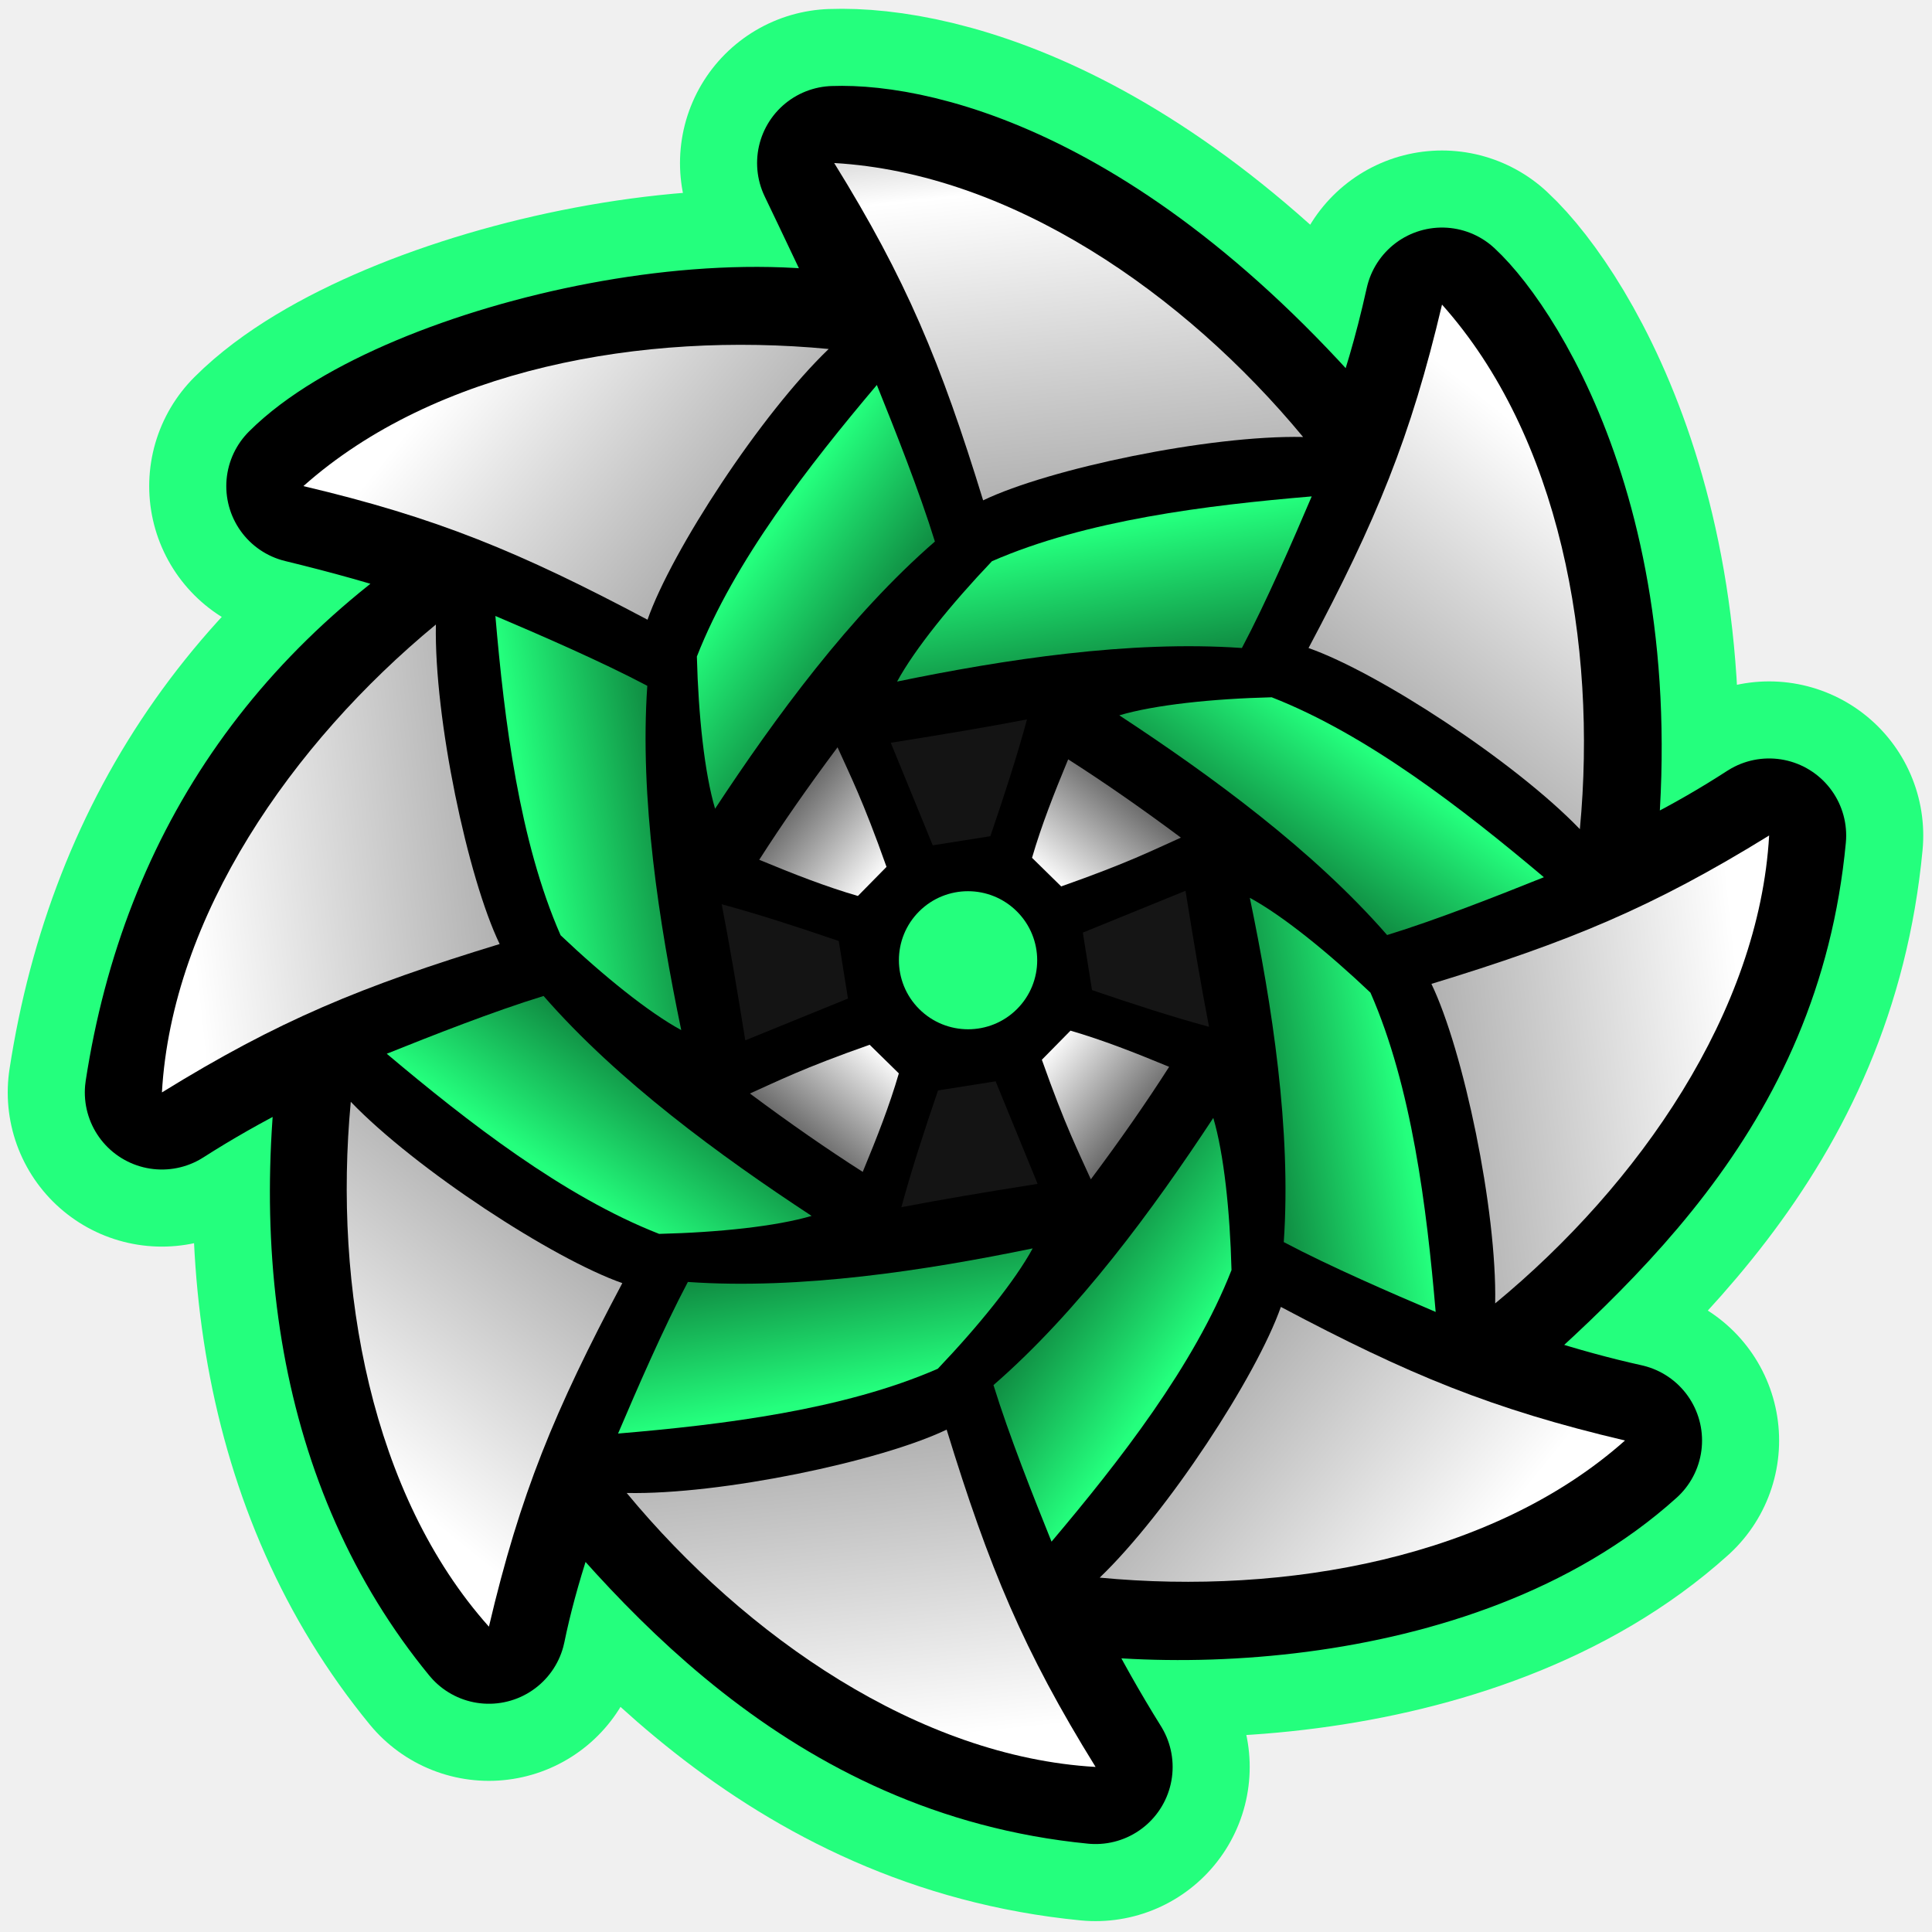
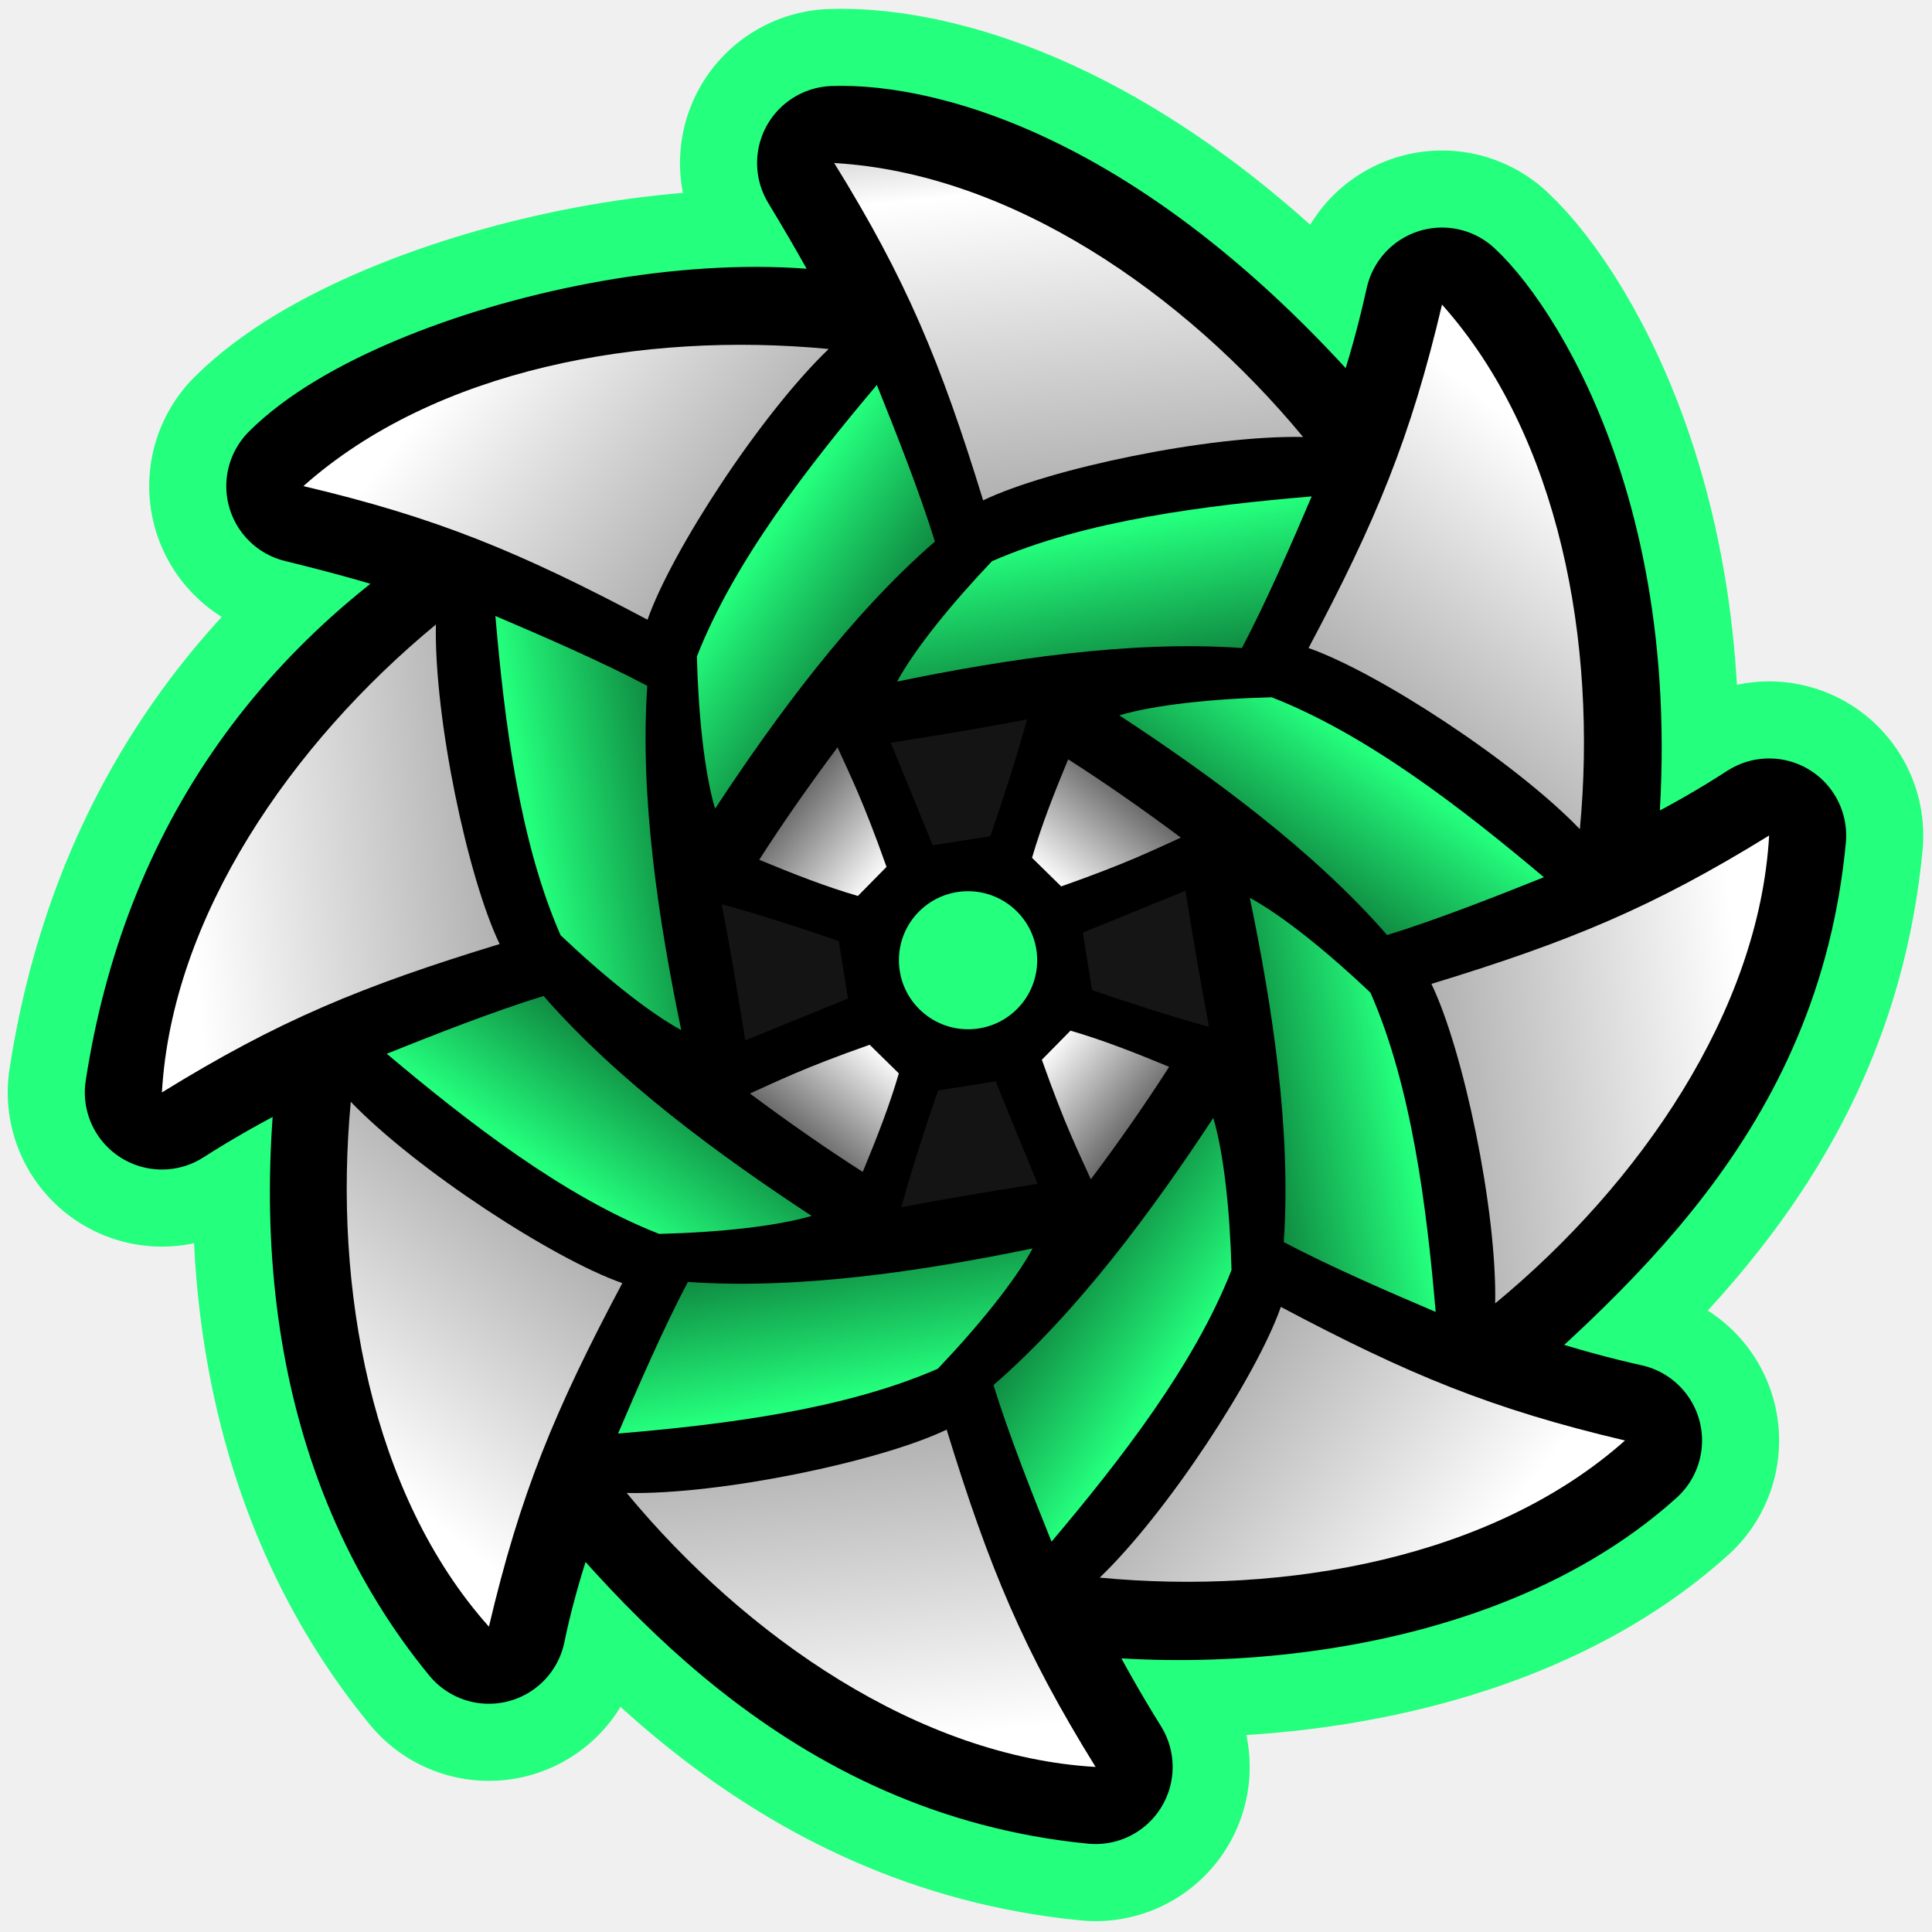
<svg xmlns="http://www.w3.org/2000/svg" xmlns:xlink="http://www.w3.org/1999/xlink" width="564" height="564" viewBox="0 0 149.225 149.225" version="1.1" id="svg1" xml:space="preserve">
  <defs id="defs1">
    <linearGradient id="linearGradient573">
      <stop style="stop-color:#ffffff;stop-opacity:1;" offset="0.253" id="stop572" />
      <stop style="stop-color:#8e8e8e;stop-opacity:1;" offset="1" id="stop573" />
    </linearGradient>
    <linearGradient id="linearGradient566">
      <stop style="stop-color:#ffffff;stop-opacity:1;" offset="0.253" id="stop565" />
      <stop style="stop-color:#242424;stop-opacity:1;" offset="0.911" id="stop566" />
    </linearGradient>
    <linearGradient id="linearGradient547">
      <stop style="stop-color:#24ff7d;stop-opacity:1;" offset="0.393" id="stop547" />
      <stop style="stop-color:#003415;stop-opacity:1;" offset="0.85" id="stop548" />
    </linearGradient>
    <linearGradient xlink:href="#linearGradient573" id="linearGradient528" x1="68.865" y1="38.677" x2="72.808" y2="76.19" gradientUnits="userSpaceOnUse" spreadMethod="repeat" />
    <linearGradient xlink:href="#linearGradient573" id="linearGradient530" x1="68.865" y1="38.677" x2="72.808" y2="76.19" gradientUnits="userSpaceOnUse" />
    <linearGradient xlink:href="#linearGradient573" id="linearGradient532" x1="68.865" y1="38.679" x2="72.808" y2="76.189" gradientUnits="userSpaceOnUse" />
    <linearGradient xlink:href="#linearGradient573" id="linearGradient534" x1="68.865" y1="38.677" x2="72.808" y2="76.19" gradientUnits="userSpaceOnUse" />
    <linearGradient xlink:href="#linearGradient573" id="linearGradient536" x1="68.865" y1="38.677" x2="72.808" y2="76.19" gradientUnits="userSpaceOnUse" />
    <linearGradient xlink:href="#linearGradient573" id="linearGradient538" x1="68.865" y1="38.677" x2="72.808" y2="76.19" gradientUnits="userSpaceOnUse" />
    <linearGradient xlink:href="#linearGradient573" id="linearGradient541" x1="68.865" y1="38.677" x2="72.808" y2="76.19" gradientUnits="userSpaceOnUse" />
    <linearGradient xlink:href="#linearGradient573" id="linearGradient546" gradientUnits="userSpaceOnUse" x1="68.865" y1="38.677" x2="72.808" y2="76.19" />
    <linearGradient xlink:href="#linearGradient547" id="linearGradient548" x1="70.124" y1="56.92" x2="76.077" y2="90.684" gradientUnits="userSpaceOnUse" />
    <linearGradient xlink:href="#linearGradient547" id="linearGradient550" x1="70.124" y1="56.92" x2="76.077" y2="90.684" gradientUnits="userSpaceOnUse" />
    <linearGradient xlink:href="#linearGradient547" id="linearGradient552" x1="70.124" y1="56.92" x2="76.077" y2="90.684" gradientUnits="userSpaceOnUse" />
    <linearGradient xlink:href="#linearGradient547" id="linearGradient554" x1="70.124" y1="56.92" x2="76.077" y2="90.684" gradientUnits="userSpaceOnUse" />
    <linearGradient xlink:href="#linearGradient547" id="linearGradient556" x1="70.124" y1="56.922" x2="76.077" y2="90.682" gradientUnits="userSpaceOnUse" />
    <linearGradient xlink:href="#linearGradient547" id="linearGradient558" x1="70.124" y1="56.92" x2="76.077" y2="90.684" gradientUnits="userSpaceOnUse" />
    <linearGradient xlink:href="#linearGradient547" id="linearGradient560" x1="70.124" y1="56.92" x2="76.077" y2="90.684" gradientUnits="userSpaceOnUse" />
    <linearGradient xlink:href="#linearGradient547" id="linearGradient562" x1="70.124" y1="56.92" x2="76.077" y2="90.684" gradientUnits="userSpaceOnUse" />
    <linearGradient xlink:href="#linearGradient566" id="linearGradient564" x1="64.766" y1="94.451" x2="63.039" y2="78.022" gradientUnits="userSpaceOnUse" />
    <linearGradient xlink:href="#linearGradient566" id="linearGradient568" x1="64.766" y1="94.451" x2="63.039" y2="78.022" gradientUnits="userSpaceOnUse" />
    <linearGradient xlink:href="#linearGradient566" id="linearGradient570" x1="64.766" y1="94.449" x2="63.039" y2="78.023" gradientUnits="userSpaceOnUse" />
    <linearGradient xlink:href="#linearGradient566" id="linearGradient572" x1="64.766" y1="94.451" x2="63.039" y2="78.022" gradientUnits="userSpaceOnUse" />
  </defs>
  <g id="layer1" style="display:inline;stroke:#ffffff;stroke-opacity:0">
    <path style="display:inline;fill:#24ff7d;fill-opacity:1;stroke:#24ff7d;stroke-width:23.812;stroke-linecap:round;stroke-linejoin:round;stroke-dasharray:none;stroke-opacity:1;paint-order:markers stroke fill" d="m 64.428,12.595 c 6.092,-0.224 22.725,3.077 41.538,27.506 1.248,-3.714 3.024,-6.309 5.411,-16.571 3.749,3.466 14.841,19.948 9.664,48.907 5.615,-2.221 10.816,-4.855 15.602,-7.901 -1.864,19.648 -14.784,30.66 -27.251,41.523 5.913,2.449 11.286,4.185 16.118,5.207 -13.492,12.17 -37.746,12.529 -48.98,9.214 2.086,5.427 4.783,10.76 8.089,15.999 -20.483,-2.004 -32.796,-16.726 -41.404,-27.522 -2.661,6.356 -4.479,11.918 -5.455,16.687 C 27.331,112.931 24.67,95.365 28.396,76.367 22.554,78.667 17.257,81.338 12.503,84.38 15.213,66.757 24.679,52.903 41.565,43.654 36.862,41.319 31.091,39.411 23.43,37.55 31.743,29.24 60.475,22.289 72.949,29.732 71.783,24.99 68.359,19.733 64.428,12.595 Z" id="path15-9" />
-     <path style="display:inline;fill:#000000;fill-opacity:1;stroke:#000000;stroke-width:11.906;stroke-linecap:round;stroke-linejoin:round;stroke-dasharray:none;stroke-opacity:1;paint-order:markers stroke fill" d="m 64.429,12.594 c 6.092,-0.224 22.725,3.077 41.538,27.506 1.477,-3.959 3.53,-8.112 5.411,-16.571 3.749,3.466 14.841,19.948 9.664,48.907 6.557,-2.667 11.099,-4.989 15.602,-7.901 -1.864,19.648 -14.784,30.66 -27.251,41.523 5.227,2.223 10.815,4.03 16.118,5.207 -13.492,12.17 -37.746,12.529 -48.98,9.214 1.737,4.711 4.644,10.475 8.089,15.999 -20.483,-2.004 -32.796,-16.726 -41.404,-27.522 -2.661,6.356 -4.479,11.918 -5.455,16.687 C 27.332,112.93 24.671,95.364 28.397,76.366 22.555,78.666 17.258,81.337 12.504,84.379 15.214,66.756 24.68,52.902 41.566,43.653 36.863,41.318 31.092,39.41 23.431,37.549 31.744,29.239 60.476,22.288 72.95,29.731 69.935,24.417 67.322,18.593 64.429,12.594 Z" id="path15" />
+     <path style="display:inline;fill:#000000;fill-opacity:1;stroke:#000000;stroke-width:11.906;stroke-linecap:round;stroke-linejoin:round;stroke-dasharray:none;stroke-opacity:1;paint-order:markers stroke fill" d="m 64.429,12.594 c 6.092,-0.224 22.725,3.077 41.538,27.506 1.477,-3.959 3.53,-8.112 5.411,-16.571 3.749,3.466 14.841,19.948 9.664,48.907 6.557,-2.667 11.099,-4.989 15.602,-7.901 -1.864,19.648 -14.784,30.66 -27.251,41.523 5.227,2.223 10.815,4.03 16.118,5.207 -13.492,12.17 -37.746,12.529 -48.98,9.214 1.737,4.711 4.644,10.475 8.089,15.999 -20.483,-2.004 -32.796,-16.726 -41.404,-27.522 -2.661,6.356 -4.479,11.918 -5.455,16.687 C 27.332,112.93 24.671,95.364 28.397,76.366 22.555,78.666 17.258,81.337 12.504,84.379 15.214,66.756 24.68,52.902 41.566,43.653 36.863,41.318 31.092,39.41 23.431,37.549 31.744,29.239 60.476,22.288 72.95,29.731 72.067,26.282 68.917,19.987 64.429,12.594 Z" id="path15" />
    <g id="g15" style="display:inline;stroke:#ffffff;stroke-width:7.938;stroke-dasharray:none;stroke-opacity:0;paint-order:stroke fill markers" transform="matrix(0.8600442,0.8586572,-0.859226,0.8578403,103.3928,-64.57503)">
      <g id="g11" style="stroke:#ffffff;stroke-width:7.938;stroke-dasharray:none;stroke-opacity:0;paint-order:stroke fill markers">
        <path style="display:inline;fill:url(#linearGradient538);stroke:#ffffff;stroke-width:7.938;stroke-linecap:round;stroke-linejoin:round;stroke-dasharray:none;stroke-opacity:0;paint-order:stroke fill markers" d="m 65.398,68.165 c -2.694,-8.795 -4.877,-14.062 -9.453,-21.462 11.195,0.643 22.209,8.254 29.783,17.42 -5.968,-0.12 -16.129,2.02 -20.331,4.042 z" id="path3" />
        <path style="display:inline;opacity:1;fill:url(#linearGradient562);stroke:#ffffff;stroke-width:7.938;stroke-linecap:round;stroke-linejoin:round;stroke-dasharray:none;stroke-opacity:0;paint-order:stroke fill markers" d="m 59.926,79.7 c 1.124,-2.067 3.423,-4.918 6.032,-7.663 5.976,-2.616 13.636,-3.566 20.316,-4.133 -1.192,2.797 -2.889,6.722 -4.44,9.649 -7.141,-0.496 -15.092,0.737 -21.908,2.146 z" id="path4" />
        <path style="fill:#151515;fill-opacity:1;stroke:#ffffff;stroke-width:7.938;stroke-linecap:round;stroke-linejoin:round;stroke-dasharray:none;stroke-opacity:0;paint-order:stroke fill markers" d="m 70.791,84.622 c 2.982,2.159 4.885,3.513 7.175,5.067 -2.158,1.235 -4.394,2.372 -6.905,3.607 l -2.999,-2.177 z" id="path6" />
        <path style="fill:url(#linearGradient564);stroke:#ffffff;stroke-width:7.938;stroke-linecap:round;stroke-linejoin:round;stroke-dasharray:none;stroke-opacity:0;paint-order:stroke fill markers" d="m 59.611,83.979 c 2.611,-0.577 5.472,-1.091 8.583,-1.543 -0.697,1.823 -1.221,3.475 -3.181,7.577 l -2.596,0.023 c -1.029,-1.871 -1.902,-3.874 -2.806,-6.057 z" id="path7" />
      </g>
      <g id="g14" transform="rotate(90,64.14066,97.81273)" style="opacity:1;stroke:#ffffff;stroke-width:7.938;stroke-dasharray:none;stroke-opacity:0;paint-order:stroke fill markers">
        <path style="display:inline;fill:url(#linearGradient546);stroke:#ffffff;stroke-width:7.938;stroke-linecap:round;stroke-linejoin:round;stroke-dasharray:none;stroke-opacity:0;paint-order:stroke fill markers" d="m 65.398,68.165 c -2.694,-8.795 -4.877,-14.062 -9.453,-21.462 11.195,0.643 22.209,8.254 29.783,17.42 -5.968,-0.12 -16.129,2.02 -20.331,4.042 z" id="path11" />
        <path style="display:inline;opacity:1;fill:url(#linearGradient560);stroke:#ffffff;stroke-width:7.938;stroke-linecap:round;stroke-linejoin:round;stroke-dasharray:none;stroke-opacity:0;paint-order:stroke fill markers" d="m 59.926,79.7 c 1.124,-2.067 3.423,-4.918 6.032,-7.663 5.976,-2.616 13.636,-3.566 20.316,-4.133 -1.192,2.797 -2.889,6.722 -4.44,9.649 -7.141,-0.496 -15.092,0.737 -21.908,2.146 z" id="path12" />
        <path style="fill:#141414;fill-opacity:1;stroke:#ffffff;stroke-width:7.938;stroke-linecap:round;stroke-linejoin:round;stroke-dasharray:none;stroke-opacity:0;paint-order:stroke fill markers" d="m 70.791,84.622 c 2.982,2.159 4.885,3.513 7.175,5.067 -2.158,1.235 -4.394,2.372 -6.905,3.607 l -2.999,-2.177 z" id="path13" />
        <path style="fill:url(#linearGradient568);stroke:#ffffff;stroke-width:7.938;stroke-linecap:round;stroke-linejoin:round;stroke-dasharray:none;stroke-opacity:0;paint-order:stroke fill markers" d="m 59.611,83.979 c 2.611,-0.577 5.472,-1.091 8.583,-1.543 -0.697,1.823 -1.221,3.475 -3.181,7.577 l -2.596,0.023 c -1.029,-1.871 -1.902,-3.874 -2.806,-6.057 z" id="path14" />
      </g>
      <g id="g11-2" style="display:inline;stroke:#ffffff;stroke-width:7.938;stroke-dasharray:none;stroke-opacity:0;paint-order:stroke fill markers" transform="rotate(45,64.12531,97.85676)">
        <path style="display:inline;fill:url(#linearGradient541);stroke:#ffffff;stroke-width:7.938;stroke-linecap:round;stroke-linejoin:round;stroke-dasharray:none;stroke-opacity:0;paint-order:stroke fill markers" d="m 65.398,68.165 c -2.694,-8.795 -4.877,-14.062 -9.453,-21.462 11.195,0.643 22.209,8.254 29.783,17.42 -5.968,-0.12 -16.129,2.02 -20.331,4.042 z" id="path3-9" />
        <path style="display:inline;opacity:1;fill:url(#linearGradient558);stroke:#ffffff;stroke-width:7.938;stroke-linecap:round;stroke-linejoin:round;stroke-dasharray:none;stroke-opacity:0;paint-order:stroke fill markers" d="m 59.926,79.7 c 1.124,-2.067 3.423,-4.918 6.032,-7.663 5.976,-2.616 13.636,-3.566 20.316,-4.133 -1.192,2.797 -2.889,6.722 -4.44,9.649 -7.141,-0.496 -15.092,0.737 -21.908,2.146 z" id="path4-1" />
      </g>
      <g id="g14-0" transform="matrix(-1.00087,0,0,-1,128.603,195.7636)" style="display:inline;stroke:#ffffff;stroke-width:7.934;stroke-dasharray:none;stroke-opacity:0;paint-order:stroke fill markers">
        <path style="display:inline;fill:url(#linearGradient532);stroke:#ffffff;stroke-width:7.934;stroke-linecap:round;stroke-linejoin:round;stroke-dasharray:none;stroke-opacity:0;paint-order:stroke fill markers" d="m 65.398,68.165 c -2.694,-8.795 -4.877,-14.062 -9.453,-21.462 11.195,0.643 22.209,8.254 29.783,17.42 -5.968,-0.12 -16.129,2.02 -20.331,4.042 z" id="path11-6" />
        <path style="display:inline;opacity:1;fill:url(#linearGradient556);stroke:#ffffff;stroke-width:7.934;stroke-linecap:round;stroke-linejoin:round;stroke-dasharray:none;stroke-opacity:0;paint-order:stroke fill markers" d="m 59.926,79.7 c 1.124,-2.067 3.423,-4.918 6.032,-7.663 5.976,-2.616 13.636,-3.566 20.316,-4.133 -1.192,2.797 -2.889,6.722 -4.44,9.649 -7.141,-0.496 -15.092,0.737 -21.908,2.146 z" id="path12-2" />
        <path style="fill:#141414;fill-opacity:1;stroke:#ffffff;stroke-width:7.934;stroke-linecap:round;stroke-linejoin:round;stroke-dasharray:none;stroke-opacity:0;paint-order:stroke fill markers" d="m 70.791,84.622 c 2.982,2.159 4.885,3.513 7.175,5.067 -2.158,1.235 -4.394,2.372 -6.905,3.607 l -2.999,-2.177 z" id="path13-6" />
        <path style="fill:url(#linearGradient570);stroke:#ffffff;stroke-width:7.934;stroke-linecap:round;stroke-linejoin:round;stroke-dasharray:none;stroke-opacity:0;paint-order:stroke fill markers" d="m 59.611,83.979 c 2.611,-0.577 5.472,-1.091 8.583,-1.543 -0.697,1.823 -1.221,3.475 -3.181,7.577 l -2.596,0.023 c -1.029,-1.871 -1.902,-3.874 -2.806,-6.057 z" id="path14-1" />
      </g>
      <g id="g14-02" transform="rotate(-90,64.13741,97.86007)" style="display:inline;stroke:#ffffff;stroke-width:7.938;stroke-dasharray:none;stroke-opacity:0;paint-order:stroke fill markers">
        <path style="display:inline;fill:url(#linearGradient530);stroke:#ffffff;stroke-width:7.938;stroke-linecap:round;stroke-linejoin:round;stroke-dasharray:none;stroke-opacity:0;paint-order:stroke fill markers" d="m 65.398,68.165 c -2.694,-8.795 -4.877,-14.062 -9.453,-21.462 11.195,0.643 22.209,8.254 29.783,17.42 -5.968,-0.12 -16.129,2.02 -20.331,4.042 z" id="path11-3" />
        <path style="display:inline;opacity:1;fill:url(#linearGradient554);stroke:#ffffff;stroke-width:7.938;stroke-linecap:round;stroke-linejoin:round;stroke-dasharray:none;stroke-opacity:0;paint-order:stroke fill markers" d="m 59.926,79.7 c 1.124,-2.067 3.423,-4.918 6.032,-7.663 5.976,-2.616 13.636,-3.566 20.316,-4.133 -1.192,2.797 -2.889,6.722 -4.44,9.649 -7.141,-0.496 -15.092,0.737 -21.908,2.146 z" id="path12-7" />
        <path style="fill:#141414;fill-opacity:1;stroke:#ffffff;stroke-width:7.938;stroke-linecap:round;stroke-linejoin:round;stroke-dasharray:none;stroke-opacity:0;paint-order:stroke fill markers" d="m 70.791,84.622 c 2.982,2.159 4.885,3.513 7.175,5.067 -2.158,1.235 -4.394,2.372 -6.905,3.607 l -2.999,-2.177 z" id="path13-5" />
        <path style="fill:url(#linearGradient572);stroke:#ffffff;stroke-width:7.938;stroke-linecap:round;stroke-linejoin:round;stroke-dasharray:none;stroke-opacity:0;paint-order:stroke fill markers" d="m 59.611,83.979 c 2.611,-0.577 5.472,-1.091 8.583,-1.543 -0.697,1.823 -1.221,3.475 -3.181,7.577 l -2.596,0.023 c -1.029,-1.871 -1.902,-3.874 -2.806,-6.057 z" id="path14-9" />
      </g>
      <g id="g11-2-7" style="display:inline;stroke:#ffffff;stroke-width:7.938;stroke-dasharray:none;stroke-opacity:0;paint-order:stroke fill markers" transform="rotate(135,64.19301,97.80512)">
        <path style="display:inline;fill:url(#linearGradient534);stroke:#ffffff;stroke-width:7.938;stroke-linecap:round;stroke-linejoin:round;stroke-dasharray:none;stroke-opacity:0;paint-order:stroke fill markers" d="m 65.398,68.165 c -2.694,-8.795 -4.877,-14.062 -9.453,-21.462 11.195,0.643 22.209,8.254 29.783,17.42 -5.968,-0.12 -16.129,2.02 -20.331,4.042 z" id="path3-9-3" />
        <path style="display:inline;opacity:1;fill:url(#linearGradient552);stroke:#ffffff;stroke-width:7.938;stroke-linecap:round;stroke-linejoin:round;stroke-dasharray:none;stroke-opacity:0;paint-order:stroke fill markers" d="m 59.926,79.7 c 1.124,-2.067 3.423,-4.918 6.032,-7.663 5.976,-2.616 13.636,-3.566 20.316,-4.133 -1.192,2.797 -2.889,6.722 -4.44,9.649 -7.141,-0.496 -15.092,0.737 -21.908,2.146 z" id="path4-1-6" />
      </g>
      <g id="g11-2-1" style="display:inline;stroke:#ffffff;stroke-width:7.938;stroke-dasharray:none;stroke-opacity:0;paint-order:stroke fill markers" transform="rotate(-135,64.18269,97.77077)">
        <path style="display:inline;fill:url(#linearGradient536);stroke:#ffffff;stroke-width:7.938;stroke-linecap:round;stroke-linejoin:round;stroke-dasharray:none;stroke-opacity:0;paint-order:stroke fill markers" d="m 65.398,68.165 c -2.694,-8.795 -4.877,-14.062 -9.453,-21.462 11.195,0.643 22.209,8.254 29.783,17.42 -5.968,-0.12 -16.129,2.02 -20.331,4.042 z" id="path3-9-9" />
        <path style="display:inline;opacity:1;fill:url(#linearGradient550);stroke:#ffffff;stroke-width:7.938;stroke-linecap:round;stroke-linejoin:round;stroke-dasharray:none;stroke-opacity:0;paint-order:stroke fill markers" d="m 59.926,79.7 c 1.124,-2.067 3.423,-4.918 6.032,-7.663 5.976,-2.616 13.636,-3.566 20.316,-4.133 -1.192,2.797 -2.889,6.722 -4.44,9.649 -7.141,-0.496 -15.092,0.737 -21.908,2.146 z" id="path4-1-4" />
      </g>
      <g id="g11-2-0" style="display:inline;stroke:#ffffff;stroke-width:7.938;stroke-dasharray:none;stroke-opacity:0;paint-order:stroke fill markers" transform="rotate(-45,64.39906,97.80941)">
        <path style="display:inline;fill:url(#linearGradient528);fill-rule:nonzero;stroke:#ffffff;stroke-width:7.938;stroke-linecap:round;stroke-linejoin:round;stroke-dasharray:none;stroke-opacity:0;paint-order:stroke fill markers" d="m 65.398,68.165 c -2.694,-8.795 -4.877,-14.062 -9.453,-21.462 11.195,0.643 22.209,8.254 29.783,17.42 -5.968,-0.12 -16.129,2.02 -20.331,4.042 z" id="path3-9-36" />
        <path style="display:inline;opacity:1;fill:url(#linearGradient548);stroke:#ffffff;stroke-width:7.938;stroke-linecap:round;stroke-linejoin:round;stroke-dasharray:none;stroke-opacity:0;paint-order:stroke fill markers" d="m 59.926,79.7 c 1.124,-2.067 3.423,-4.918 6.032,-7.663 5.976,-2.616 13.636,-3.566 20.316,-4.133 -1.192,2.797 -2.889,6.722 -4.44,9.649 -7.141,-0.496 -15.092,0.737 -21.908,2.146 z" id="path4-1-1" />
      </g>
      <circle style="display:inline;fill:#24ff7d;fill-opacity:1;stroke:#000000;stroke-width:5.122;stroke-linecap:round;stroke-linejoin:round;stroke-dasharray:none;stroke-opacity:1;paint-order:stroke fill markers" id="path5" cx="64.151" cy="97.523" r="4.393" />
    </g>
  </g>
</svg>
